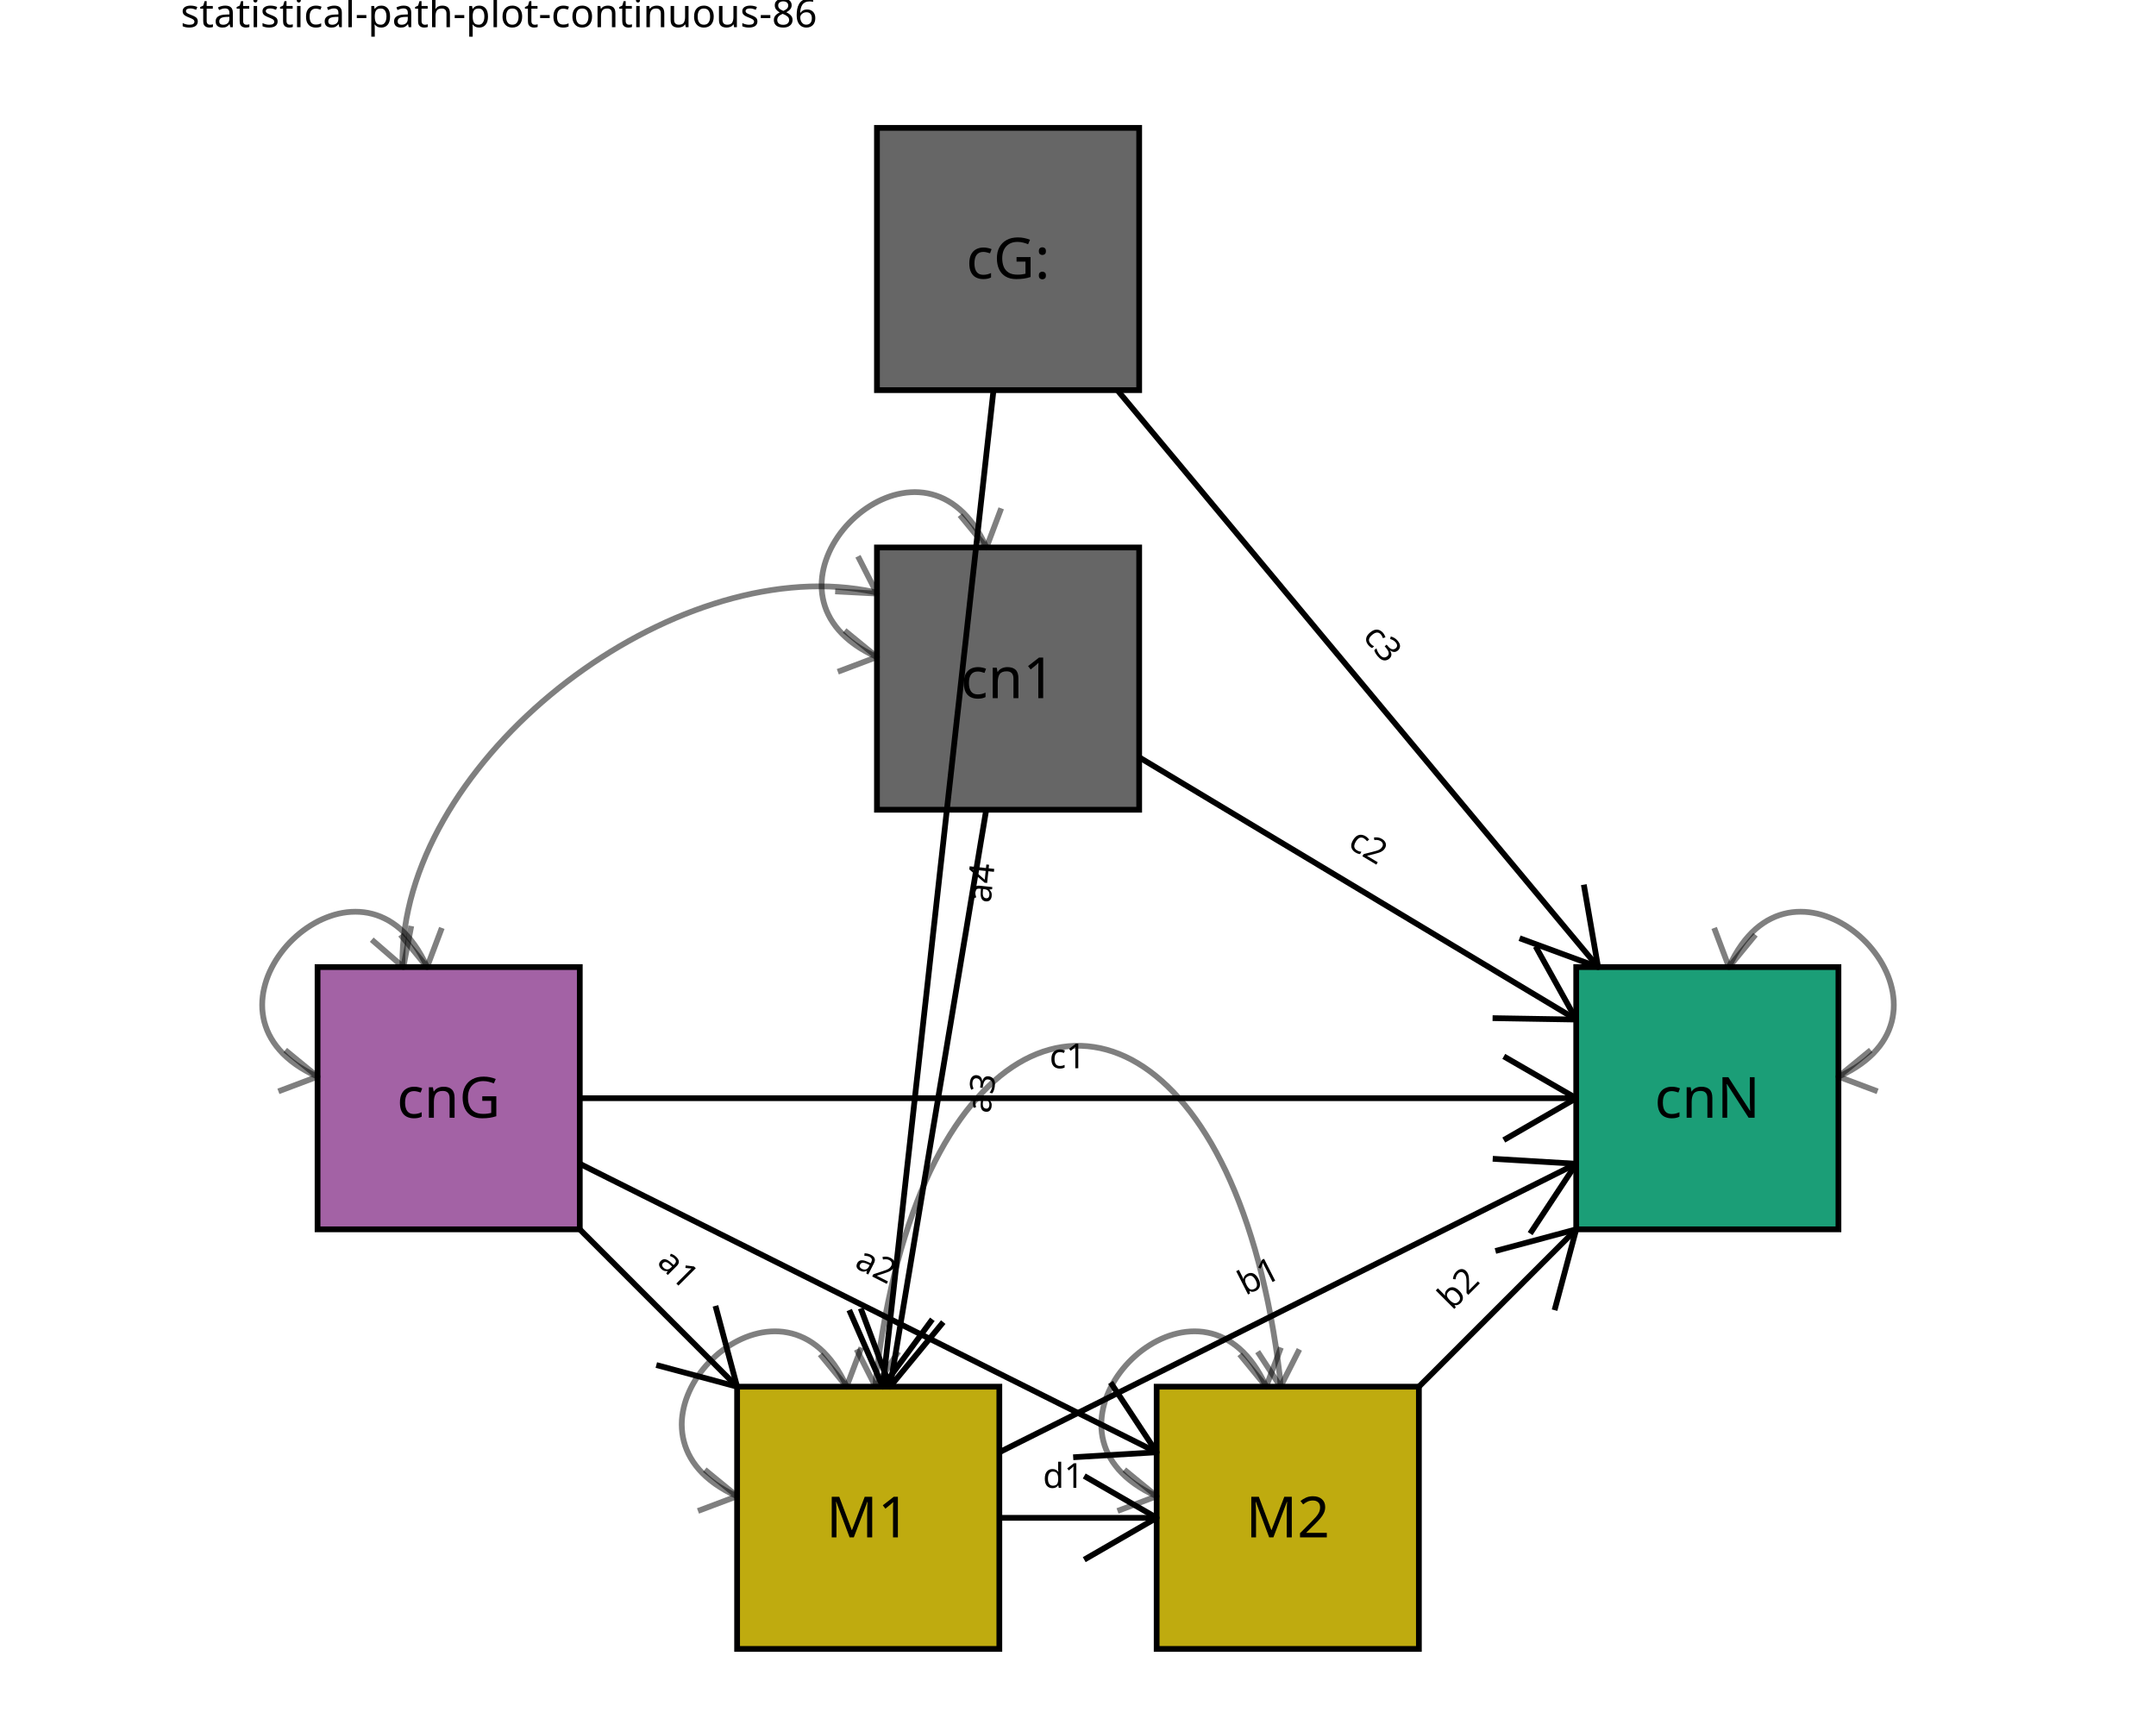
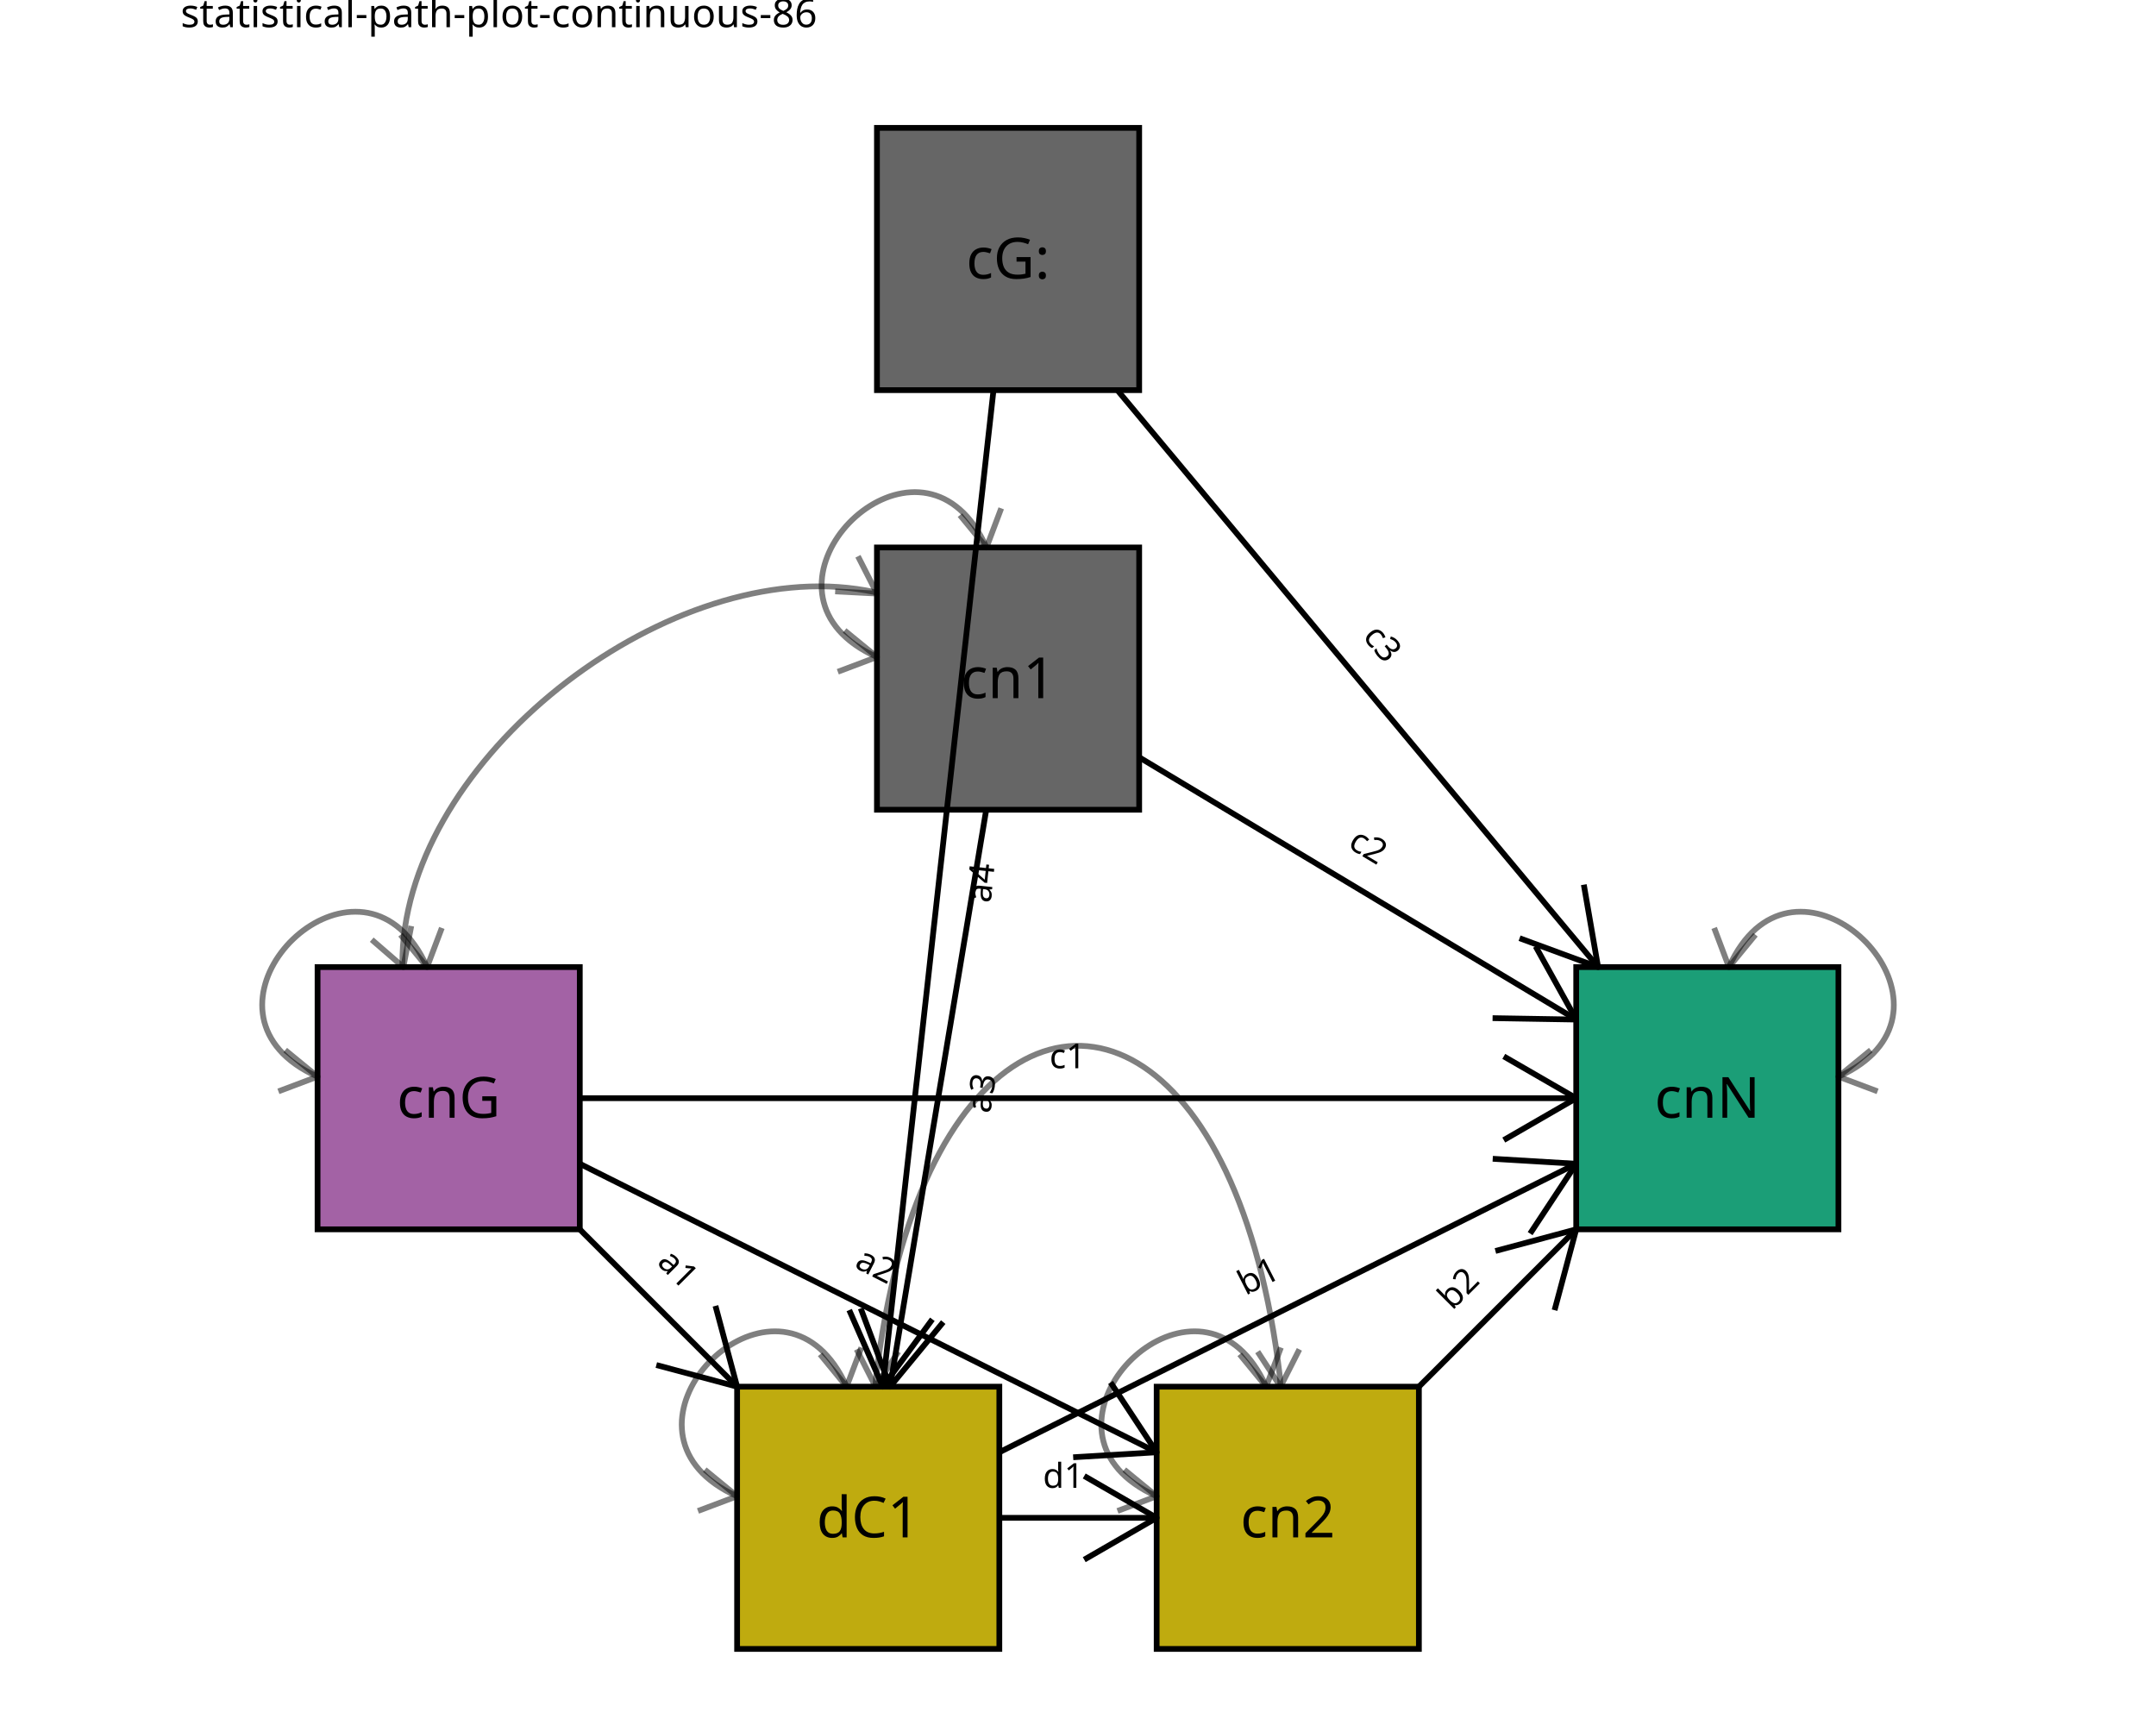
<svg xmlns="http://www.w3.org/2000/svg" class="svglite" data-engine-version="2.0" width="720.00pt" height="576.00pt" viewBox="0 0 720.00 576.00">
  <defs>
    <style type="text/css">
    .svglite line, .svglite polyline, .svglite polygon, .svglite path, .svglite rect, .svglite circle {
      fill: none;
      stroke: #000000;
      stroke-linecap: round;
      stroke-linejoin: round;
      stroke-miterlimit: 10.00;
    }
  </style>
  </defs>
  <rect width="100%" height="100%" style="stroke: none; fill: #FFFFFF;" />
  <defs>
    <clipPath id="cpMC4wMHw3MjAuMDB8MC4wMHw1NzYuMDA=">
      <rect x="0.00" y="0.00" width="720.00" height="576.00" />
    </clipPath>
  </defs>
  <g clip-path="url(#cpMC4wMHw3MjAuMDB8MC4wMHw1NzYuMDA=)">
</g>
  <defs>
    <clipPath id="cpNjAuMzJ8NjU5LjY4fDAuMDB8NTc2LjAw">
      <rect x="60.32" y="0.00" width="599.37" height="576.00" />
    </clipPath>
  </defs>
  <g clip-path="url(#cpNjAuMzJ8NjU5LjY4fDAuMDB8NTc2LjAw)">
    <rect x="60.32" y="0.00" width="599.37" height="576.00" style="stroke-width: 10.67; stroke: none;" />
  </g>
  <g clip-path="url(#cpMC4wMHw3MjAuMDB8MC4wMHw1NzYuMDA=)">
</g>
  <defs>
    <clipPath id="cpNjAuMzJ8NjU5LjY4fDE3LjMwfDU3Ni4wMA==">
      <rect x="60.32" y="17.30" width="599.37" height="558.70" />
    </clipPath>
  </defs>
  <g clip-path="url(#cpNjAuMzJ8NjU5LjY4fDE3LjMwfDU3Ni4wMA==)">
    <rect x="60.32" y="17.30" width="599.37" height="558.70" style="stroke-width: 10.67; stroke: none;" />
    <rect x="106.05" y="322.92" width="87.57" height="87.57" style="stroke-width: 1.92; stroke-linecap: butt; stroke-linejoin: miter; fill: #A362A5;" />
    <rect x="526.38" y="322.92" width="87.57" height="87.57" style="stroke-width: 1.92; stroke-linecap: butt; stroke-linejoin: miter; fill: #1B9E77;" />
    <rect x="246.16" y="463.03" width="87.57" height="87.57" style="stroke-width: 1.92; stroke-linecap: butt; stroke-linejoin: miter; fill: #BFAB0F;" />
    <rect x="386.27" y="463.03" width="87.57" height="87.57" style="stroke-width: 1.92; stroke-linecap: butt; stroke-linejoin: miter; fill: #BFAB0F;" />
    <rect x="292.86" y="182.81" width="87.57" height="87.57" style="stroke-width: 1.92; stroke-linecap: butt; stroke-linejoin: miter; fill: #666666;" />
    <rect x="292.86" y="42.70" width="87.57" height="87.57" style="stroke-width: 1.92; stroke-linecap: butt; stroke-linejoin: miter; fill: #666666;" />
    <polyline points="193.62,366.71 196.54,366.71 200.78,366.71 205.03,366.71 209.27,366.71 213.52,366.71 217.77,366.71 222.01,366.71 226.26,366.71 230.50,366.71 234.75,366.71 238.99,366.71 243.24,366.71 247.49,366.71 251.73,366.71 255.98,366.71 260.22,366.71 264.47,366.71 268.72,366.71 272.96,366.71 277.21,366.71 281.45,366.71 285.70,366.71 289.94,366.71 294.19,366.71 298.44,366.71 302.68,366.71 306.93,366.71 311.17,366.71 315.42,366.71 319.66,366.71 323.91,366.71 328.16,366.71 332.40,366.71 336.65,366.71 340.89,366.71 345.14,366.71 349.39,366.71 353.63,366.71 357.88,366.71 362.12,366.71 366.37,366.71 370.61,366.71 374.86,366.71 379.11,366.71 383.35,366.71 387.60,366.71 391.84,366.71 396.09,366.71 400.34,366.71 404.58,366.71 408.83,366.71 413.07,366.71 417.32,366.71 421.56,366.71 425.81,366.71 430.06,366.71 434.30,366.71 438.55,366.71 442.79,366.71 447.04,366.71 451.28,366.71 455.53,366.71 459.78,366.71 464.02,366.71 468.27,366.71 472.51,366.71 476.76,366.71 481.01,366.71 485.25,366.71 489.50,366.71 493.74,366.71 497.99,366.71 502.23,366.71 506.48,366.71 510.73,366.71 514.97,366.71 519.22,366.71 523.46,366.71 526.38,366.71 " style="stroke-width: 1.92; stroke-linecap: butt;" />
    <polyline points="502.19,380.68 526.38,366.71 502.19,352.74 " style="stroke-width: 1.92; stroke-linecap: butt;" />
    <polyline points="331.78,130.27 331.46,133.19 330.99,137.43 330.52,141.68 330.04,145.93 329.57,150.17 329.10,154.42 328.63,158.66 328.16,162.91 327.68,167.15 327.21,171.40 326.74,175.65 326.27,179.89 325.80,184.14 325.33,188.38 324.85,192.63 324.38,196.88 323.91,201.12 323.44,205.37 322.97,209.61 322.50,213.86 322.02,218.10 321.55,222.35 321.08,226.60 320.61,230.84 320.14,235.09 319.66,239.33 319.19,243.58 318.72,247.83 318.25,252.07 317.78,256.32 317.31,260.56 316.83,264.81 316.36,269.05 315.89,273.30 315.42,277.55 314.95,281.79 314.48,286.04 314.00,290.28 313.53,294.53 313.06,298.77 312.59,303.02 312.12,307.27 311.64,311.51 311.17,315.76 310.70,320.00 310.23,324.25 309.76,328.50 309.29,332.74 308.81,336.99 308.34,341.23 307.87,345.48 307.40,349.72 306.93,353.97 306.46,358.22 305.98,362.46 305.51,366.71 305.04,370.95 304.57,375.20 304.10,379.45 303.63,383.69 303.15,387.94 302.68,392.18 302.21,396.43 301.74,400.67 301.27,404.92 300.79,409.17 300.32,413.41 299.85,417.66 299.38,421.90 298.91,426.15 298.44,430.40 297.96,434.64 297.49,438.89 297.02,443.13 296.55,447.38 296.08,451.62 295.61,455.87 295.13,460.12 294.81,463.03 " style="stroke-width: 1.92; stroke-linecap: butt;" />
    <polyline points="283.60,437.45 294.81,463.03 311.36,440.53 " style="stroke-width: 1.92; stroke-linecap: butt;" />
    <polyline points="193.62,410.49 193.71,410.58 195.12,412.00 196.54,413.41 197.95,414.83 199.37,416.24 200.78,417.66 202.20,419.07 203.61,420.49 205.03,421.90 206.44,423.32 207.86,424.73 209.27,426.15 210.69,427.56 212.10,428.98 213.52,430.40 214.93,431.81 216.35,433.23 217.77,434.64 219.18,436.06 220.60,437.47 222.01,438.89 223.43,440.30 224.84,441.72 226.26,443.13 227.67,444.55 229.09,445.96 230.50,447.38 231.92,448.79 233.33,450.21 234.75,451.62 236.16,453.04 237.58,454.45 238.99,455.87 240.41,457.29 241.82,458.70 243.24,460.12 244.66,461.53 246.07,462.95 246.16,463.03 " style="stroke-width: 1.92; stroke-linecap: butt;" />
    <polyline points="219.18,455.80 246.16,463.03 238.93,436.05 " style="stroke-width: 1.92; stroke-linecap: butt;" />
    <polyline points="193.62,388.60 195.12,389.35 197.95,390.77 200.78,392.18 203.61,393.60 206.44,395.01 209.27,396.43 212.10,397.84 214.93,399.26 217.77,400.67 220.60,402.09 223.43,403.50 226.26,404.92 229.09,406.34 231.92,407.75 234.75,409.17 237.58,410.58 240.41,412.00 243.24,413.41 246.07,414.83 248.90,416.24 251.73,417.66 254.56,419.07 257.39,420.49 260.22,421.90 263.05,423.32 265.88,424.73 268.72,426.15 271.55,427.56 274.38,428.98 277.21,430.40 280.04,431.81 282.87,433.23 285.70,434.64 288.53,436.06 291.36,437.47 294.19,438.89 297.02,440.30 299.85,441.72 302.68,443.13 305.51,444.55 308.34,445.96 311.17,447.38 314.00,448.79 316.83,450.21 319.66,451.62 322.50,453.04 325.33,454.45 328.16,455.87 330.99,457.29 333.82,458.70 336.65,460.12 339.48,461.53 342.31,462.95 345.14,464.36 347.97,465.78 350.80,467.19 353.63,468.61 356.46,470.02 359.29,471.44 362.12,472.85 364.95,474.27 367.78,475.68 370.61,477.10 373.45,478.51 376.28,479.93 379.11,481.34 381.94,482.76 384.77,484.18 386.27,484.93 " style="stroke-width: 1.92; stroke-linecap: butt;" />
    <polyline points="358.39,486.60 386.27,484.93 370.88,461.62 " style="stroke-width: 1.92; stroke-linecap: butt;" />
    <polyline points="333.73,484.93 335.23,484.18 338.06,482.76 340.89,481.34 343.72,479.93 346.55,478.51 349.39,477.10 352.22,475.68 355.05,474.27 357.88,472.85 360.71,471.44 363.54,470.02 366.37,468.61 369.20,467.19 372.03,465.78 374.86,464.36 377.69,462.95 380.52,461.53 383.35,460.12 386.18,458.70 389.01,457.29 391.84,455.87 394.67,454.45 397.50,453.04 400.34,451.62 403.17,450.21 406.00,448.79 408.83,447.38 411.66,445.96 414.49,444.55 417.32,443.13 420.15,441.72 422.98,440.30 425.81,438.89 428.64,437.47 431.47,436.06 434.30,434.64 437.13,433.23 439.96,431.81 442.79,430.40 445.62,428.98 448.45,427.56 451.28,426.15 454.12,424.73 456.95,423.32 459.78,421.90 462.61,420.49 465.44,419.07 468.27,417.66 471.10,416.24 473.93,414.83 476.76,413.41 479.59,412.00 482.42,410.58 485.25,409.17 488.08,407.75 490.91,406.34 493.74,404.92 496.57,403.50 499.40,402.09 502.23,400.67 505.07,399.26 507.90,397.84 510.73,396.43 513.56,395.01 516.39,393.60 519.22,392.18 522.05,390.77 524.88,389.35 526.38,388.60 " style="stroke-width: 1.92; stroke-linecap: butt;" />
    <polyline points="510.99,411.91 526.38,388.60 498.50,386.93 " style="stroke-width: 1.92; stroke-linecap: butt;" />
    <polyline points="333.73,506.82 333.82,506.82 335.23,506.82 336.65,506.82 338.06,506.82 339.48,506.82 340.89,506.82 342.31,506.82 343.72,506.82 345.14,506.82 346.55,506.82 347.97,506.82 349.39,506.82 350.80,506.82 352.22,506.82 353.63,506.82 355.05,506.82 356.46,506.82 357.88,506.82 359.29,506.82 360.71,506.82 362.12,506.82 363.54,506.82 364.95,506.82 366.37,506.82 367.78,506.82 369.20,506.82 370.61,506.82 372.03,506.82 373.45,506.82 374.86,506.82 376.28,506.82 377.69,506.82 379.11,506.82 380.52,506.82 381.94,506.82 383.35,506.82 384.77,506.82 386.18,506.82 386.27,506.82 " style="stroke-width: 1.92; stroke-linecap: butt;" />
    <polyline points="362.08,520.79 386.27,506.82 362.08,492.85 " style="stroke-width: 1.92; stroke-linecap: butt;" />
    <polyline points="473.84,463.03 473.93,462.95 475.34,461.53 476.76,460.12 478.18,458.70 479.59,457.29 481.01,455.87 482.42,454.45 483.84,453.04 485.25,451.62 486.67,450.21 488.08,448.79 489.50,447.38 490.91,445.96 492.33,444.55 493.74,443.13 495.16,441.72 496.57,440.30 497.99,438.89 499.40,437.47 500.82,436.06 502.23,434.64 503.65,433.23 505.07,431.81 506.48,430.40 507.90,428.98 509.31,427.56 510.73,426.15 512.14,424.73 513.56,423.32 514.97,421.90 516.39,420.49 517.80,419.07 519.22,417.66 520.63,416.24 522.05,414.83 523.46,413.41 524.88,412.00 526.29,410.58 526.38,410.49 " style="stroke-width: 1.92; stroke-linecap: butt;" />
    <polyline points="519.15,437.48 526.38,410.49 499.40,417.72 " style="stroke-width: 1.92; stroke-linecap: butt;" />
    <polyline points="380.43,252.87 381.46,253.49 383.82,254.90 386.18,256.32 388.54,257.73 390.90,259.15 393.26,260.56 395.62,261.98 397.98,263.39 400.34,264.81 402.69,266.22 405.05,267.64 407.41,269.05 409.77,270.47 412.13,271.88 414.49,273.30 416.85,274.72 419.21,276.13 421.56,277.55 423.92,278.96 426.28,280.38 428.64,281.79 431.00,283.21 433.36,284.62 435.72,286.04 438.08,287.45 440.43,288.87 442.79,290.28 445.15,291.70 447.51,293.11 449.87,294.53 452.23,295.94 454.59,297.36 456.95,298.77 459.30,300.19 461.66,301.61 464.02,303.02 466.38,304.44 468.74,305.85 471.10,307.27 473.46,308.68 475.82,310.10 478.18,311.51 480.53,312.93 482.89,314.34 485.25,315.76 487.61,317.17 489.97,318.59 492.33,320.00 494.69,321.42 497.05,322.83 499.40,324.25 501.76,325.67 504.12,327.08 506.48,328.50 508.84,329.91 511.20,331.33 513.56,332.74 515.92,334.16 518.27,335.57 520.63,336.99 522.99,338.40 525.35,339.82 526.38,340.44 " style="stroke-width: 1.92; stroke-linecap: butt;" />
    <polyline points="498.45,339.97 526.38,340.44 512.82,316.01 " style="stroke-width: 1.92; stroke-linecap: butt;" />
    <polyline points="329.35,270.38 329.10,271.88 328.63,274.72 328.16,277.55 327.68,280.38 327.21,283.21 326.74,286.04 326.27,288.87 325.80,291.70 325.33,294.53 324.85,297.36 324.38,300.19 323.91,303.02 323.44,305.85 322.97,308.68 322.50,311.51 322.02,314.34 321.55,317.17 321.08,320.00 320.61,322.83 320.14,325.67 319.66,328.50 319.19,331.33 318.72,334.16 318.25,336.99 317.78,339.82 317.31,342.65 316.83,345.48 316.36,348.31 315.89,351.14 315.42,353.97 314.95,356.80 314.48,359.63 314.00,362.46 313.53,365.29 313.06,368.12 312.59,370.95 312.12,373.78 311.64,376.61 311.17,379.45 310.70,382.28 310.23,385.11 309.76,387.94 309.29,390.77 308.81,393.60 308.34,396.43 307.87,399.26 307.40,402.09 306.93,404.92 306.46,407.75 305.98,410.58 305.51,413.41 305.04,416.24 304.57,419.07 304.10,421.90 303.63,424.73 303.15,427.56 302.68,430.40 302.21,433.23 301.74,436.06 301.27,438.89 300.79,441.72 300.32,444.55 299.85,447.38 299.38,450.21 298.91,453.04 298.44,455.87 297.96,458.70 297.49,461.53 297.24,463.03 " style="stroke-width: 1.92; stroke-linecap: butt;" />
    <polyline points="287.44,436.88 297.24,463.03 315.00,441.47 " style="stroke-width: 1.92; stroke-linecap: butt;" />
    <polyline points="373.14,130.27 374.39,131.77 376.75,134.60 379.11,137.43 381.46,140.26 383.82,143.10 386.18,145.93 388.54,148.76 390.90,151.59 393.26,154.42 395.62,157.25 397.98,160.08 400.34,162.91 402.69,165.74 405.05,168.57 407.41,171.40 409.77,174.23 412.13,177.06 414.49,179.89 416.85,182.72 419.21,185.55 421.56,188.38 423.92,191.21 426.28,194.04 428.64,196.88 431.00,199.71 433.36,202.54 435.72,205.37 438.08,208.20 440.43,211.03 442.79,213.86 445.15,216.69 447.51,219.52 449.87,222.35 452.23,225.18 454.59,228.01 456.95,230.84 459.30,233.67 461.66,236.50 464.02,239.33 466.38,242.16 468.74,244.99 471.10,247.83 473.46,250.66 475.82,253.49 478.18,256.32 480.53,259.15 482.89,261.98 485.25,264.81 487.61,267.64 489.97,270.47 492.33,273.30 494.69,276.13 497.05,278.96 499.40,281.79 501.76,284.62 504.12,287.45 506.48,290.28 508.84,293.11 511.20,295.94 513.56,298.77 515.92,301.61 518.27,304.44 520.63,307.27 522.99,310.10 525.35,312.93 527.71,315.76 530.07,318.59 532.43,321.42 533.68,322.92 " style="stroke-width: 1.92; stroke-linecap: butt;" />
    <polyline points="507.46,313.28 533.68,322.92 528.92,295.40 " style="stroke-width: 1.92; stroke-linecap: butt;" />
    <text x="356.54" y="356.70" text-anchor="middle" style="font-size: 11.50px; font-family: sans;" textLength="12.15px" lengthAdjust="spacingAndGlyphs">c1</text>
    <text transform="translate(331.49,295.20) rotate(-444)" text-anchor="middle" style="font-size: 11.50px; font-family: sans;" textLength="12.79px" lengthAdjust="spacingAndGlyphs">a4</text>
    <text transform="translate(223.72,426.44) rotate(-315)" text-anchor="middle" style="font-size: 11.50px; font-family: sans;" textLength="12.79px" lengthAdjust="spacingAndGlyphs">a1</text>
    <text transform="translate(290.84,426.02) rotate(-333)" text-anchor="middle" style="font-size: 11.50px; font-family: sans;" textLength="12.79px" lengthAdjust="spacingAndGlyphs">a2</text>
    <text transform="translate(422.00,429.60) rotate(-27)" text-anchor="middle" style="font-size: 11.50px; font-family: sans;" textLength="12.79px" lengthAdjust="spacingAndGlyphs">b1</text>
    <text x="355.12" y="496.81" text-anchor="middle" style="font-size: 11.50px; font-family: sans;" textLength="12.79px" lengthAdjust="spacingAndGlyphs">d1</text>
    <text transform="translate(489.79,432.93) rotate(-45)" text-anchor="middle" style="font-size: 11.50px; font-family: sans;" textLength="12.79px" lengthAdjust="spacingAndGlyphs">b2</text>
    <text transform="translate(454.95,285.90) rotate(-329)" text-anchor="middle" style="font-size: 11.50px; font-family: sans;" textLength="12.15px" lengthAdjust="spacingAndGlyphs">c2</text>
    <text transform="translate(331.66,365.56) rotate(-441)" text-anchor="middle" style="font-size: 11.50px; font-family: sans;" textLength="12.79px" lengthAdjust="spacingAndGlyphs">a3</text>
    <text transform="translate(458.70,217.31) rotate(-310)" text-anchor="middle" style="font-size: 11.50px; font-family: sans;" textLength="12.15px" lengthAdjust="spacingAndGlyphs">c3</text>
    <text x="149.83" y="373.23" text-anchor="middle" style="font-size: 18.97px; font-family: sans;" textLength="34.80px" lengthAdjust="spacingAndGlyphs">cnG</text>
    <text x="570.17" y="373.23" text-anchor="middle" style="font-size: 18.97px; font-family: sans;" textLength="33.74px" lengthAdjust="spacingAndGlyphs">cnN</text>
-     <text x="289.94" y="513.35" text-anchor="middle" style="font-size: 18.97px; font-family: sans;" textLength="26.36px" lengthAdjust="spacingAndGlyphs">M1</text>
-     <text x="430.06" y="513.35" text-anchor="middle" style="font-size: 18.97px; font-family: sans;" textLength="26.36px" lengthAdjust="spacingAndGlyphs">M2</text>
+     <text x="289.94" y="513.35" text-anchor="middle" style="font-size: 18.97px; font-family: sans;" textLength="34.80px" lengthAdjust="spacingAndGlyphs">dC1</text>
+     <text x="430.06" y="513.35" text-anchor="middle" style="font-size: 18.97px; font-family: sans;" textLength="30.59px" lengthAdjust="spacingAndGlyphs">cn2</text>
    <text x="336.65" y="233.12" text-anchor="middle" style="font-size: 18.97px; font-family: sans;" textLength="30.59px" lengthAdjust="spacingAndGlyphs">cn1</text>
    <text x="336.65" y="93.01" text-anchor="middle" style="font-size: 18.97px; font-family: sans;" textLength="29.52px" lengthAdjust="spacingAndGlyphs">cG:</text>
    <polyline points="134.70,322.92 134.38,322.01 134.42,318.94 134.57,315.88 134.85,312.81 135.24,309.75 135.74,306.69 136.36,303.64 137.08,300.59 137.91,297.56 138.85,294.53 139.88,291.52 141.02,288.53 142.25,285.55 143.58,282.58 145.00,279.64 146.51,276.72 148.11,273.83 149.79,270.96 151.56,268.11 153.41,265.29 155.34,262.51 157.34,259.76 159.42,257.04 161.57,254.35 163.79,251.70 166.07,249.10 168.42,246.53 170.84,244.00 173.31,241.52 175.84,239.09 178.43,236.70 181.07,234.36 183.76,232.08 186.50,229.84 189.29,227.66 192.12,225.54 194.99,223.48 197.90,221.47 200.85,219.53 203.83,217.65 206.85,215.83 209.90,214.08 212.97,212.40 216.07,210.79 219.19,209.26 222.34,207.79 225.50,206.40 228.68,205.09 231.87,203.86 235.08,202.71 238.29,201.64 241.51,200.65 244.74,199.75 247.96,198.94 251.19,198.21 254.42,197.58 257.64,197.04 260.85,196.59 264.06,196.25 267.26,195.99 270.44,195.84 273.60,195.79 276.75,195.84 279.87,196.00 282.97,196.27 286.05,196.64 289.10,197.12 292.12,197.72 292.86,198.20 " style="stroke-width: 1.92; stroke: #000000; stroke-opacity: 0.50; stroke-linecap: butt;" />
    <polyline points="124.14,313.77 134.70,322.92 137.34,309.21 " style="stroke-width: 1.92; stroke: #000000; stroke-opacity: 0.50; stroke-linecap: butt;" />
    <polyline points="278.91,197.47 292.86,198.20 286.52,185.75 " style="stroke-width: 1.92; stroke: #000000; stroke-opacity: 0.50; stroke-linecap: butt;" />
    <polyline points="292.37,463.03 292.54,459.99 293.21,454.71 293.94,449.57 294.75,444.55 295.62,439.66 296.56,434.90 297.56,430.27 298.62,425.76 299.74,421.39 300.92,417.14 302.16,413.03 303.45,409.04 304.79,405.18 306.18,401.45 307.63,397.84 309.12,394.37 310.65,391.02 312.24,387.81 313.86,384.72 315.52,381.76 317.23,378.93 318.97,376.23 320.74,373.66 322.55,371.21 324.40,368.90 326.27,366.71 328.17,364.65 330.10,362.72 332.05,360.92 334.03,359.25 336.03,357.70 338.04,356.29 340.08,355.00 342.13,353.84 344.20,352.81 346.28,351.91 348.37,351.14 350.47,350.50 352.58,349.98 354.70,349.60 356.82,349.34 358.94,349.21 361.06,349.21 363.18,349.34 365.30,349.60 367.42,349.98 369.53,350.50 371.63,351.14 373.72,351.91 375.80,352.81 377.87,353.84 379.92,355.00 381.96,356.29 383.97,357.70 385.97,359.25 387.95,360.92 389.90,362.72 391.83,364.65 393.73,366.71 395.60,368.90 397.45,371.21 399.26,373.66 401.03,376.23 402.77,378.93 404.48,381.76 406.14,384.72 407.76,387.81 409.35,391.02 410.88,394.37 412.37,397.84 413.82,401.45 415.21,405.18 416.55,409.04 417.84,413.03 419.08,417.14 420.26,421.39 421.38,425.76 422.44,430.27 423.44,434.90 424.38,439.66 425.25,444.55 426.06,449.57 426.79,454.71 427.46,459.99 427.63,463.03 " style="stroke-width: 1.92; stroke: #000000; stroke-opacity: 0.50; stroke-linecap: butt;" />
    <polyline points="286.07,450.57 292.37,463.03 300.01,451.34 " style="stroke-width: 1.92; stroke: #000000; stroke-opacity: 0.50; stroke-linecap: butt;" />
    <polyline points="419.99,451.34 427.63,463.03 433.93,450.57 " style="stroke-width: 1.92; stroke: #000000; stroke-opacity: 0.50; stroke-linecap: butt;" />
    <polyline points="142.62,322.92 142.62,322.89 141.64,320.86 140.63,318.96 139.57,317.19 138.46,315.55 137.32,314.03 136.14,312.64 134.93,311.36 133.69,310.20 132.42,309.16 131.12,308.23 129.80,307.40 128.45,306.69 127.09,306.07 125.72,305.56 124.33,305.15 122.93,304.83 121.52,304.61 120.11,304.48 118.70,304.44 117.28,304.48 115.87,304.60 114.46,304.81 113.06,305.09 111.67,305.45 110.30,305.89 108.94,306.39 107.60,306.96 106.27,307.59 104.98,308.29 103.70,309.05 102.46,309.86 101.25,310.73 100.07,311.65 98.93,312.62 97.83,313.64 96.76,314.70 95.75,315.80 94.78,316.95 93.86,318.13 92.99,319.34 92.17,320.58 91.42,321.85 90.72,323.15 90.08,324.47 89.51,325.81 89.01,327.17 88.58,328.55 88.22,329.94 87.93,331.34 87.73,332.74 87.60,334.16 87.56,335.57 87.60,336.99 87.74,338.40 87.96,339.81 88.27,341.21 88.69,342.59 89.20,343.97 89.81,345.33 90.53,346.67 91.35,347.99 92.28,349.29 93.33,350.56 94.48,351.81 95.76,353.02 97.15,354.20 98.67,355.34 100.31,356.44 102.08,357.50 103.98,358.52 106.01,359.49 106.05,359.50 " style="stroke-width: 1.92; stroke: #000000; stroke-opacity: 0.50; stroke-linecap: butt;" />
    <polyline points="133.76,312.12 142.62,322.92 147.55,309.85 " style="stroke-width: 1.92; stroke: #000000; stroke-opacity: 0.50; stroke-linecap: butt;" />
    <polyline points="92.98,364.42 106.05,359.50 95.25,350.64 " style="stroke-width: 1.92; stroke: #000000; stroke-opacity: 0.50; stroke-linecap: butt;" />
    <polyline points="329.44,182.81 329.43,182.78 328.46,180.75 327.44,178.85 326.38,177.08 325.28,175.44 324.14,173.92 322.96,172.52 321.75,171.25 320.50,170.09 319.23,169.05 317.93,168.11 316.61,167.29 315.27,166.57 313.91,165.96 312.53,165.45 311.15,165.04 309.75,164.72 308.34,164.50 306.93,164.37 305.51,164.32 304.10,164.37 302.68,164.49 301.28,164.70 299.88,164.98 298.49,165.34 297.11,165.77 295.75,166.28 294.41,166.85 293.09,167.48 291.79,168.18 290.52,168.94 289.28,169.75 288.07,170.62 286.89,171.54 285.75,172.51 284.64,173.53 283.58,174.59 282.56,175.69 281.59,176.84 280.67,178.01 279.80,179.23 278.99,180.47 278.23,181.74 277.53,183.04 276.90,184.36 276.33,185.70 275.83,187.06 275.39,188.44 275.03,189.83 274.75,191.23 274.54,192.63 274.42,194.05 274.38,195.46 274.42,196.87 274.55,198.29 274.77,199.69 275.09,201.09 275.50,202.48 276.01,203.86 276.63,205.22 277.34,206.56 278.17,207.88 279.10,209.18 280.14,210.45 281.30,211.69 282.58,212.91 283.97,214.09 285.49,215.23 287.13,216.33 288.90,217.39 290.80,218.41 292.83,219.38 292.86,219.38 " style="stroke-width: 1.92; stroke: #000000; stroke-opacity: 0.50; stroke-linecap: butt;" />
    <polyline points="320.58,172.01 329.44,182.81 334.36,169.74 " style="stroke-width: 1.92; stroke: #000000; stroke-opacity: 0.50; stroke-linecap: butt;" />
    <polyline points="279.79,224.31 292.86,219.38 282.06,210.53 " style="stroke-width: 1.92; stroke: #000000; stroke-opacity: 0.50; stroke-linecap: butt;" />
    <polyline points="282.73,463.03 282.73,463.00 281.76,460.97 280.74,459.07 279.68,457.30 278.58,455.66 277.43,454.14 276.25,452.75 275.04,451.47 273.80,450.31 272.53,449.27 271.23,448.34 269.91,447.51 268.57,446.80 267.21,446.19 265.83,445.67 264.44,445.26 263.04,444.95 261.64,444.72 260.22,444.59 258.81,444.55 257.39,444.59 255.98,444.72 254.57,444.92 253.17,445.21 251.79,445.57 250.41,446.00 249.05,446.50 247.71,447.07 246.39,447.71 245.09,448.40 243.82,449.16 242.57,449.97 241.36,450.84 240.18,451.76 239.04,452.74 237.94,453.75 236.88,454.81 235.86,455.92 234.89,457.06 233.97,458.24 233.10,459.45 232.28,460.69 231.53,461.96 230.83,463.26 230.20,464.58 229.63,465.93 229.12,467.29 228.69,468.66 228.33,470.05 228.05,471.45 227.84,472.86 227.71,474.27 227.67,475.68 227.72,477.10 227.85,478.51 228.07,479.92 228.39,481.32 228.80,482.71 229.31,484.08 229.92,485.44 230.64,486.78 231.46,488.11 232.39,489.40 233.44,490.68 234.60,491.92 235.87,493.13 237.27,494.31 238.78,495.45 240.43,496.55 242.19,497.62 244.09,498.63 246.13,499.60 246.16,499.61 " style="stroke-width: 1.92; stroke: #000000; stroke-opacity: 0.50; stroke-linecap: butt;" />
    <polyline points="273.88,452.23 282.73,463.03 287.66,449.96 " style="stroke-width: 1.92; stroke: #000000; stroke-opacity: 0.50; stroke-linecap: butt;" />
    <polyline points="233.09,504.53 246.16,499.61 235.36,490.75 " style="stroke-width: 1.92; stroke: #000000; stroke-opacity: 0.50; stroke-linecap: butt;" />
    <polyline points="422.84,463.03 422.84,463.00 421.87,460.97 420.85,459.07 419.79,457.30 418.69,455.66 417.55,454.14 416.37,452.75 415.15,451.47 413.91,450.31 412.64,449.27 411.34,448.34 410.02,447.51 408.68,446.80 407.32,446.19 405.94,445.67 404.55,445.26 403.15,444.95 401.75,444.72 400.33,444.59 398.92,444.55 397.51,444.59 396.09,444.72 394.69,444.92 393.29,445.21 391.90,445.57 390.52,446.00 389.16,446.50 387.82,447.07 386.50,447.71 385.20,448.40 383.93,449.16 382.69,449.97 381.47,450.84 380.29,451.76 379.15,452.74 378.05,453.75 376.99,454.81 375.97,455.92 375.00,457.06 374.08,458.24 373.21,459.45 372.40,460.69 371.64,461.96 370.94,463.26 370.31,464.58 369.74,465.93 369.23,467.29 368.80,468.66 368.44,470.05 368.16,471.45 367.95,472.86 367.83,474.27 367.78,475.68 367.83,477.10 367.96,478.51 368.18,479.92 368.50,481.32 368.91,482.71 369.42,484.08 370.03,485.44 370.75,486.78 371.57,488.11 372.51,489.40 373.55,490.68 374.71,491.92 375.98,493.13 377.38,494.31 378.90,495.45 380.54,496.55 382.31,497.62 384.21,498.63 386.24,499.60 386.27,499.61 " style="stroke-width: 1.92; stroke: #000000; stroke-opacity: 0.50; stroke-linecap: butt;" />
    <polyline points="413.99,452.23 422.84,463.03 427.77,449.96 " style="stroke-width: 1.92; stroke: #000000; stroke-opacity: 0.50; stroke-linecap: butt;" />
    <polyline points="373.20,504.53 386.27,499.61 375.47,490.75 " style="stroke-width: 1.92; stroke: #000000; stroke-opacity: 0.50; stroke-linecap: butt;" />
    <polyline points="613.95,359.50 613.99,359.49 616.02,358.52 617.92,357.50 619.69,356.44 621.33,355.34 622.85,354.20 624.24,353.02 625.52,351.81 626.67,350.56 627.72,349.29 628.65,347.99 629.47,346.67 630.19,345.33 630.80,343.97 631.31,342.59 631.73,341.21 632.04,339.81 632.26,338.40 632.40,336.99 632.44,335.57 632.40,334.16 632.27,332.74 632.07,331.34 631.78,329.94 631.42,328.55 630.99,327.17 630.49,325.81 629.92,324.47 629.28,323.15 628.58,321.85 627.83,320.58 627.01,319.34 626.14,318.13 625.22,316.95 624.25,315.80 623.24,314.70 622.17,313.64 621.07,312.62 619.93,311.65 618.75,310.73 617.54,309.86 616.30,309.05 615.02,308.29 613.73,307.59 612.40,306.96 611.06,306.39 609.70,305.89 608.33,305.45 606.94,305.09 605.54,304.81 604.13,304.60 602.72,304.48 601.30,304.44 599.89,304.48 598.48,304.61 597.07,304.83 595.67,305.15 594.28,305.56 592.91,306.07 591.55,306.69 590.20,307.40 588.88,308.23 587.58,309.16 586.31,310.20 585.07,311.36 583.86,312.64 582.68,314.03 581.54,315.55 580.43,317.19 579.37,318.96 578.36,320.86 577.38,322.89 577.38,322.92 " style="stroke-width: 1.92; stroke: #000000; stroke-opacity: 0.50; stroke-linecap: butt;" />
    <polyline points="624.75,350.64 613.95,359.50 627.02,364.42 " style="stroke-width: 1.92; stroke: #000000; stroke-opacity: 0.50; stroke-linecap: butt;" />
    <polyline points="572.45,309.85 577.38,322.92 586.24,312.12 " style="stroke-width: 1.92; stroke: #000000; stroke-opacity: 0.50; stroke-linecap: butt;" />
  </g>
  <g clip-path="url(#cpMC4wMHw3MjAuMDB8MC4wMHw1NzYuMDA=)">
    <text x="60.32" y="9.08" style="font-size: 13.20px; font-family: sans;" textLength="197.39px" lengthAdjust="spacingAndGlyphs">statistical-path-plot-continuous-86</text>
  </g>
</svg>
